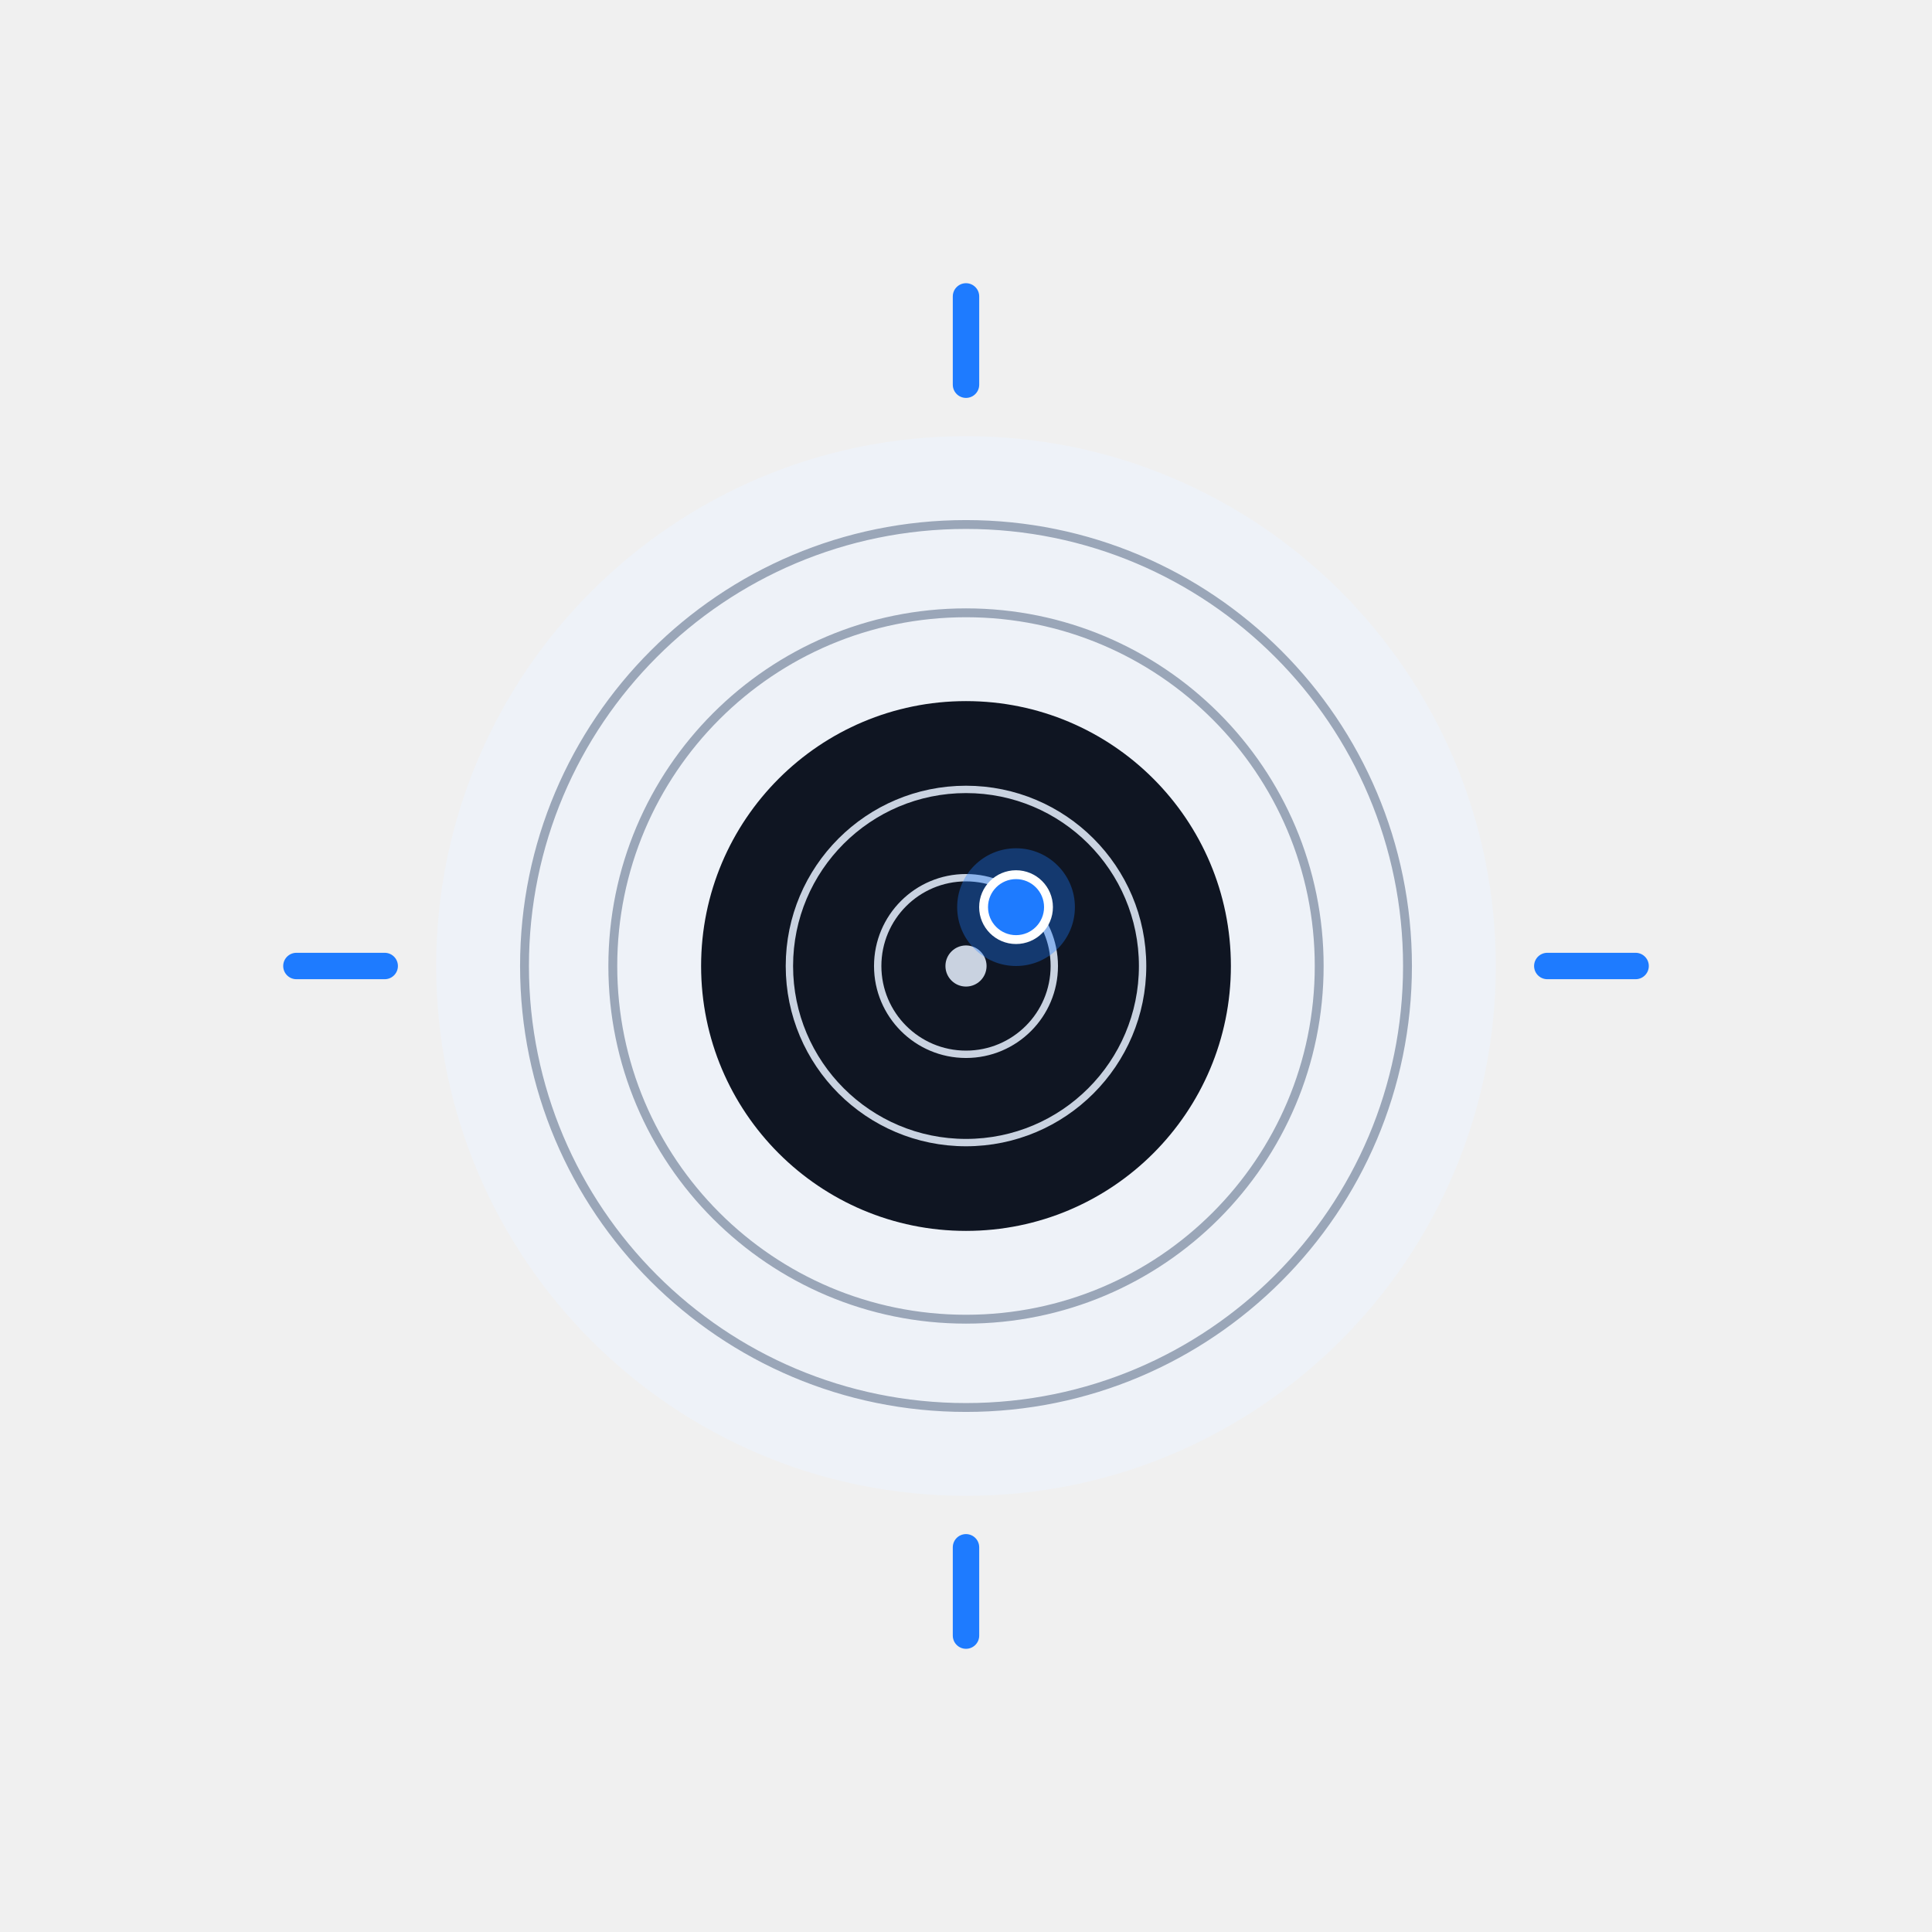
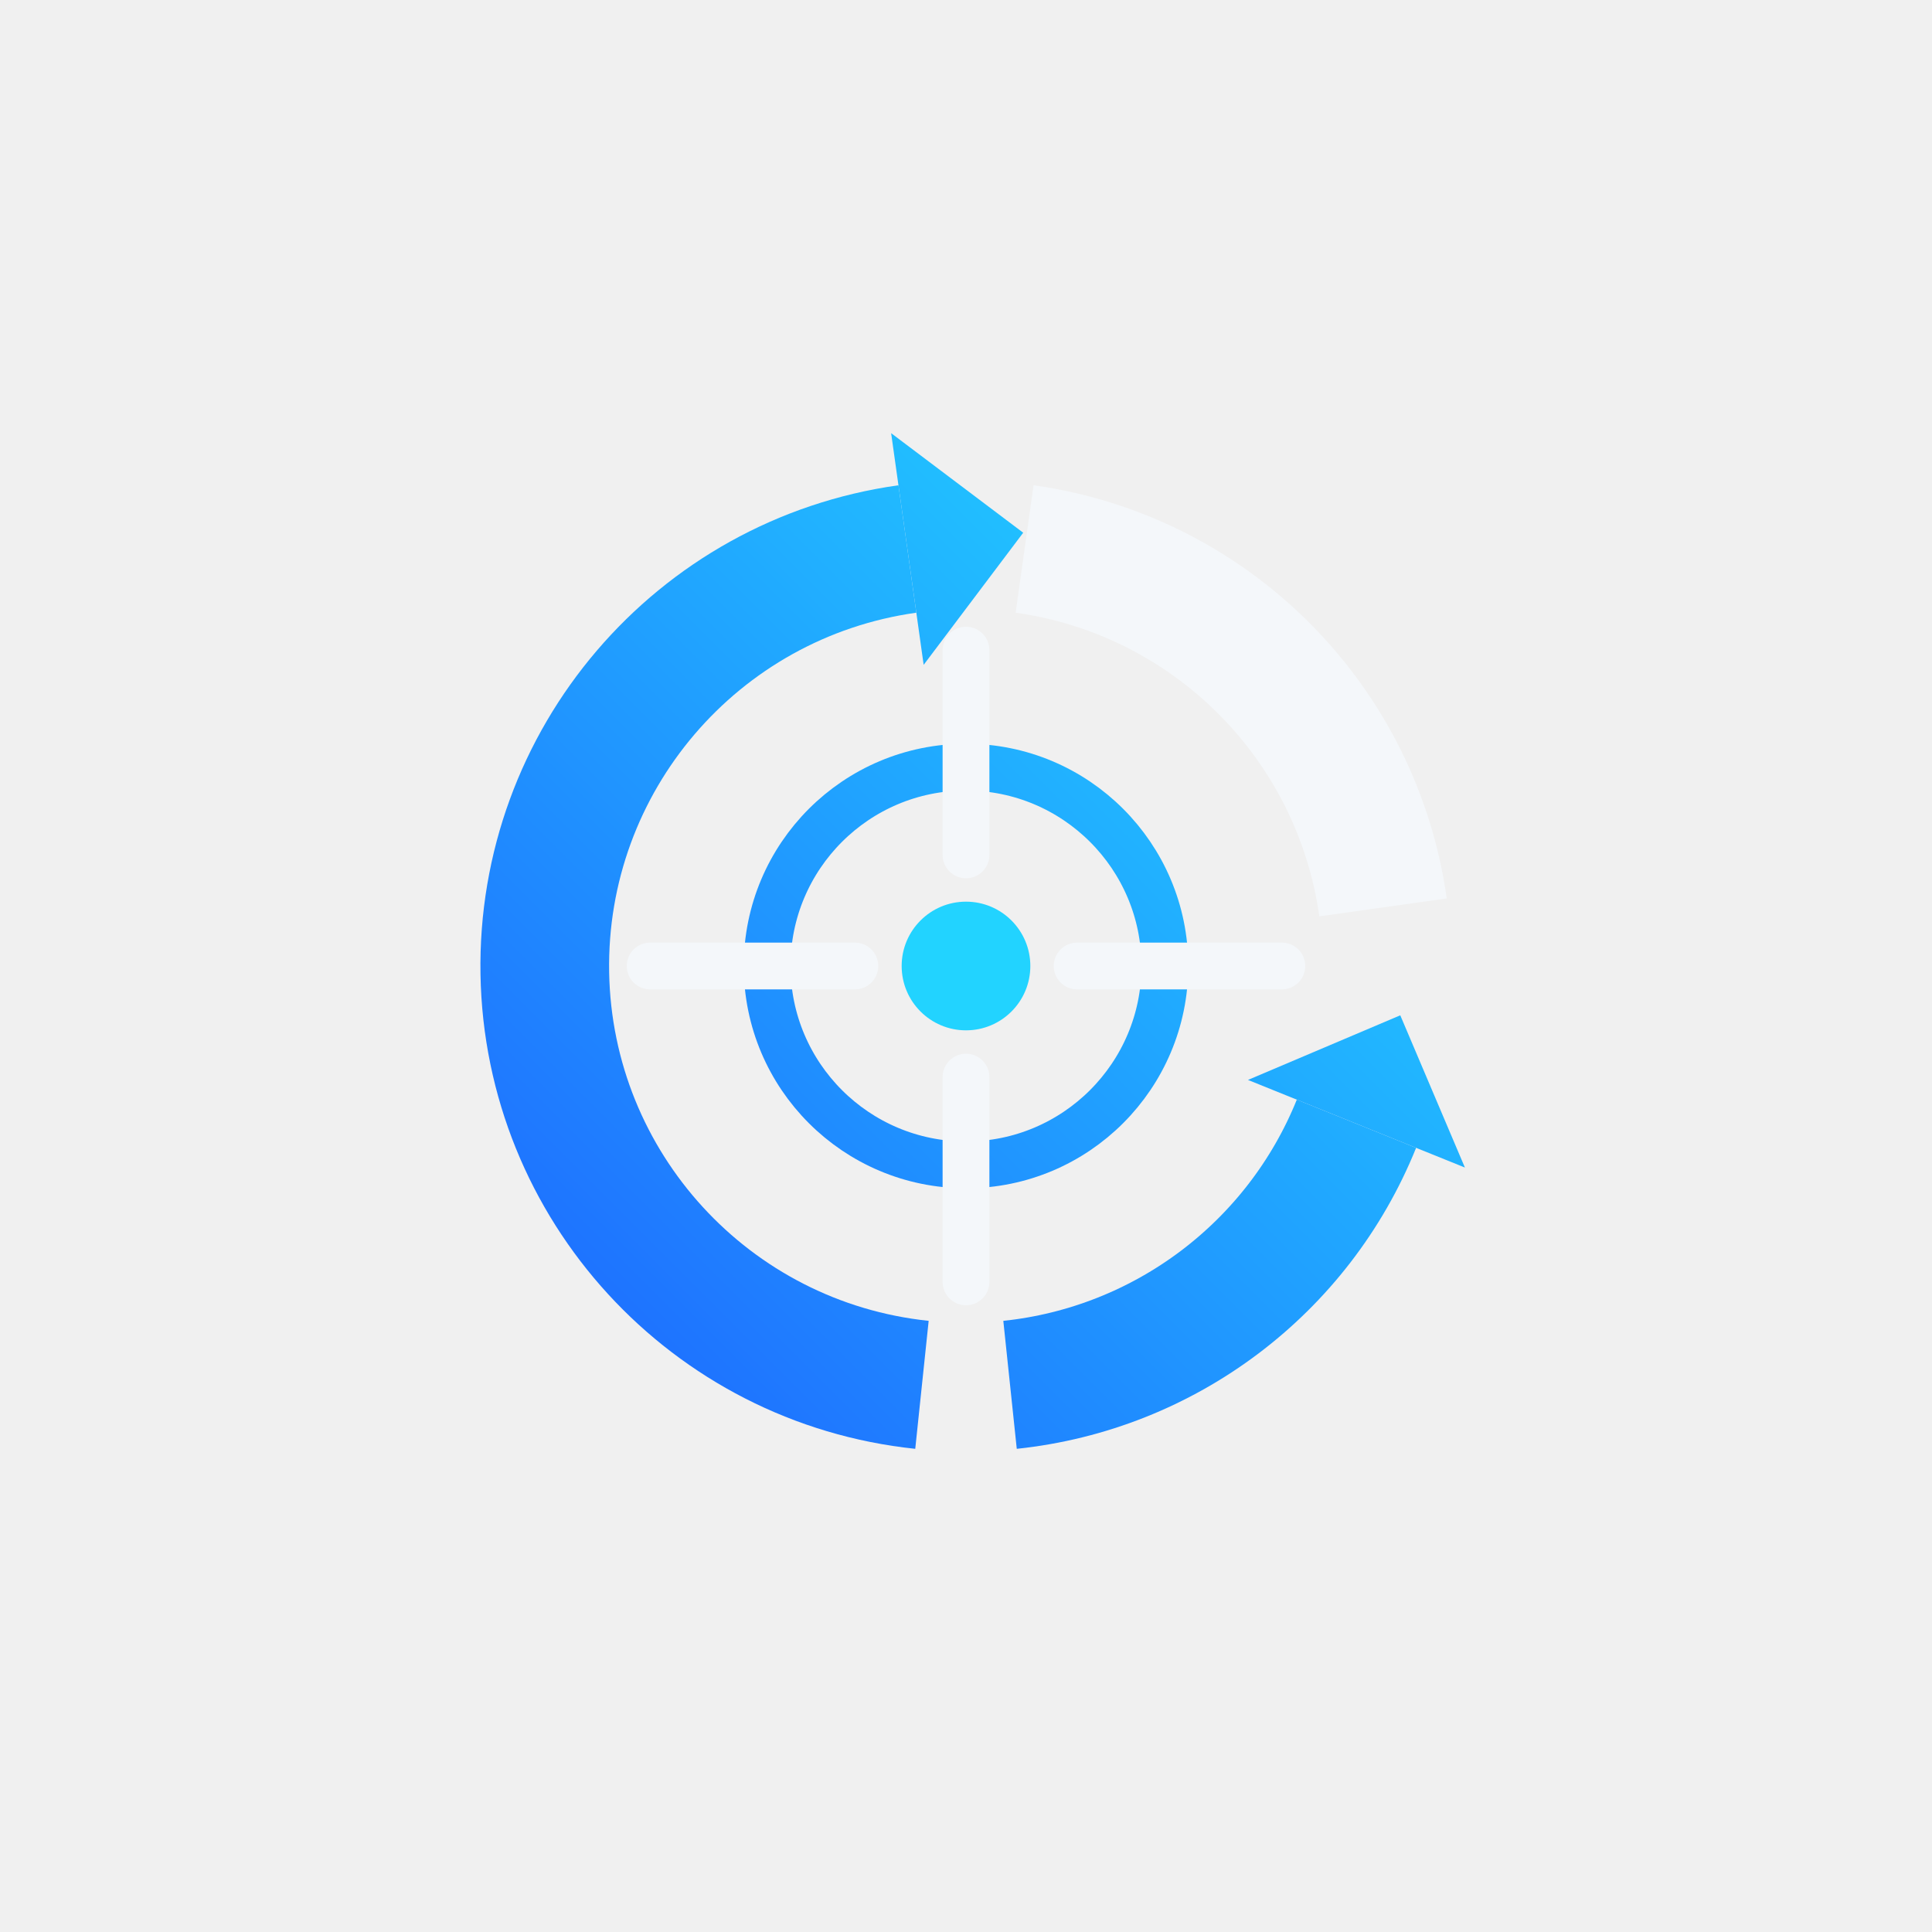
<svg xmlns="http://www.w3.org/2000/svg" width="1024" height="1024" viewBox="0 0 1024 1024">
-   <circle cx="512" cy="512" r="280.8" fill="#EEF2F8" />
-   <circle cx="512" cy="512" r="234.0" fill="none" stroke="#9AA6B8" stroke-width="4.7" />
-   <circle cx="512" cy="512" r="187.2" fill="none" stroke="#9AA6B8" stroke-width="4.7" />
-   <circle cx="512" cy="512" r="140.4" fill="#0F1522" />
-   <circle cx="512" cy="512" r="93.6" fill="none" stroke="#C9D2E0" stroke-width="3.9" />
-   <circle cx="512" cy="512" r="46.8" fill="none" stroke="#C9D2E0" stroke-width="3.9" />
-   <circle cx="512" cy="512" r="10.9" fill="#C9D2E0" />
-   <circle cx="538.52" cy="480.8" r="31.2" fill="#1E7BFF" fill-opacity="0.35" />
-   <circle cx="538.52" cy="480.8" r="17.2" fill="#1E7BFF" stroke="#fff" stroke-width="4.7" />
-   <line x1="512" y1="203.9" x2="512" y2="157.1" stroke="#1E7BFF" stroke-width="14.0" stroke-linecap="round" />
-   <line x1="512" y1="820.1" x2="512" y2="866.9" stroke="#1E7BFF" stroke-width="14.0" stroke-linecap="round" />
-   <line x1="203.9" y1="512" x2="157.1" y2="512" stroke="#1E7BFF" stroke-width="14.0" stroke-linecap="round" />
-   <line x1="820.1" y1="512" x2="866.9" y2="512" stroke="#1E7BFF" stroke-width="14.0" stroke-linecap="round" />
+   <g transform="translate(202 202) scale(3.1)">
+     <defs>
+       <linearGradient id="c" gradientUnits="userSpaceOnUse" x1="30" y1="170" x2="170" y2="30">
+         <stop offset="0" stop-color="#1E6BFF" />
+         <stop offset="1" stop-color="#22D3FF" />
+       </linearGradient>
+     </defs>
+     <path d="M92.47 171.61A72 72 0 0 1 89.98 28.70" fill="none" stroke="url(#c)" stroke-width="22" />
+     <path d="M87.20 8.90 L109.78 25.92 L92.76 48.51Z" fill="url(#c)" />
+     <path d="M110.02 28.70A72 72 0 0 1 171.30 89.98" fill="none" stroke="#F4F7FA" stroke-width="22" />
+     <path d="M107.53 171.61A72 72 0 0 0 166.76 126.97" fill="none" stroke="url(#c)" stroke-width="22" />
+     <path d="M185.30 134.46 L174.25 108.43 L148.21 119.48Z" fill="url(#c)" />
+     <circle cx="100" cy="100" r="34" fill="none" stroke="url(#c)" stroke-width="8" />
+     <line x1="100" y1="46" x2="100" y2="81" stroke="#F4F7FA" stroke-width="8" stroke-linecap="round" />
+     <line x1="100" y1="119" x2="100" y2="154" stroke="#F4F7FA" stroke-width="8" stroke-linecap="round" />
+     <line x1="46" y1="100" x2="81" y2="100" stroke="#F4F7FA" stroke-width="8" stroke-linecap="round" />
+     <line x1="119" y1="100" x2="154" y2="100" stroke="#F4F7FA" stroke-width="8" stroke-linecap="round" />
+     <circle cx="100" cy="100" r="11" fill="#22D3FF" />
+   </g>
</svg>
